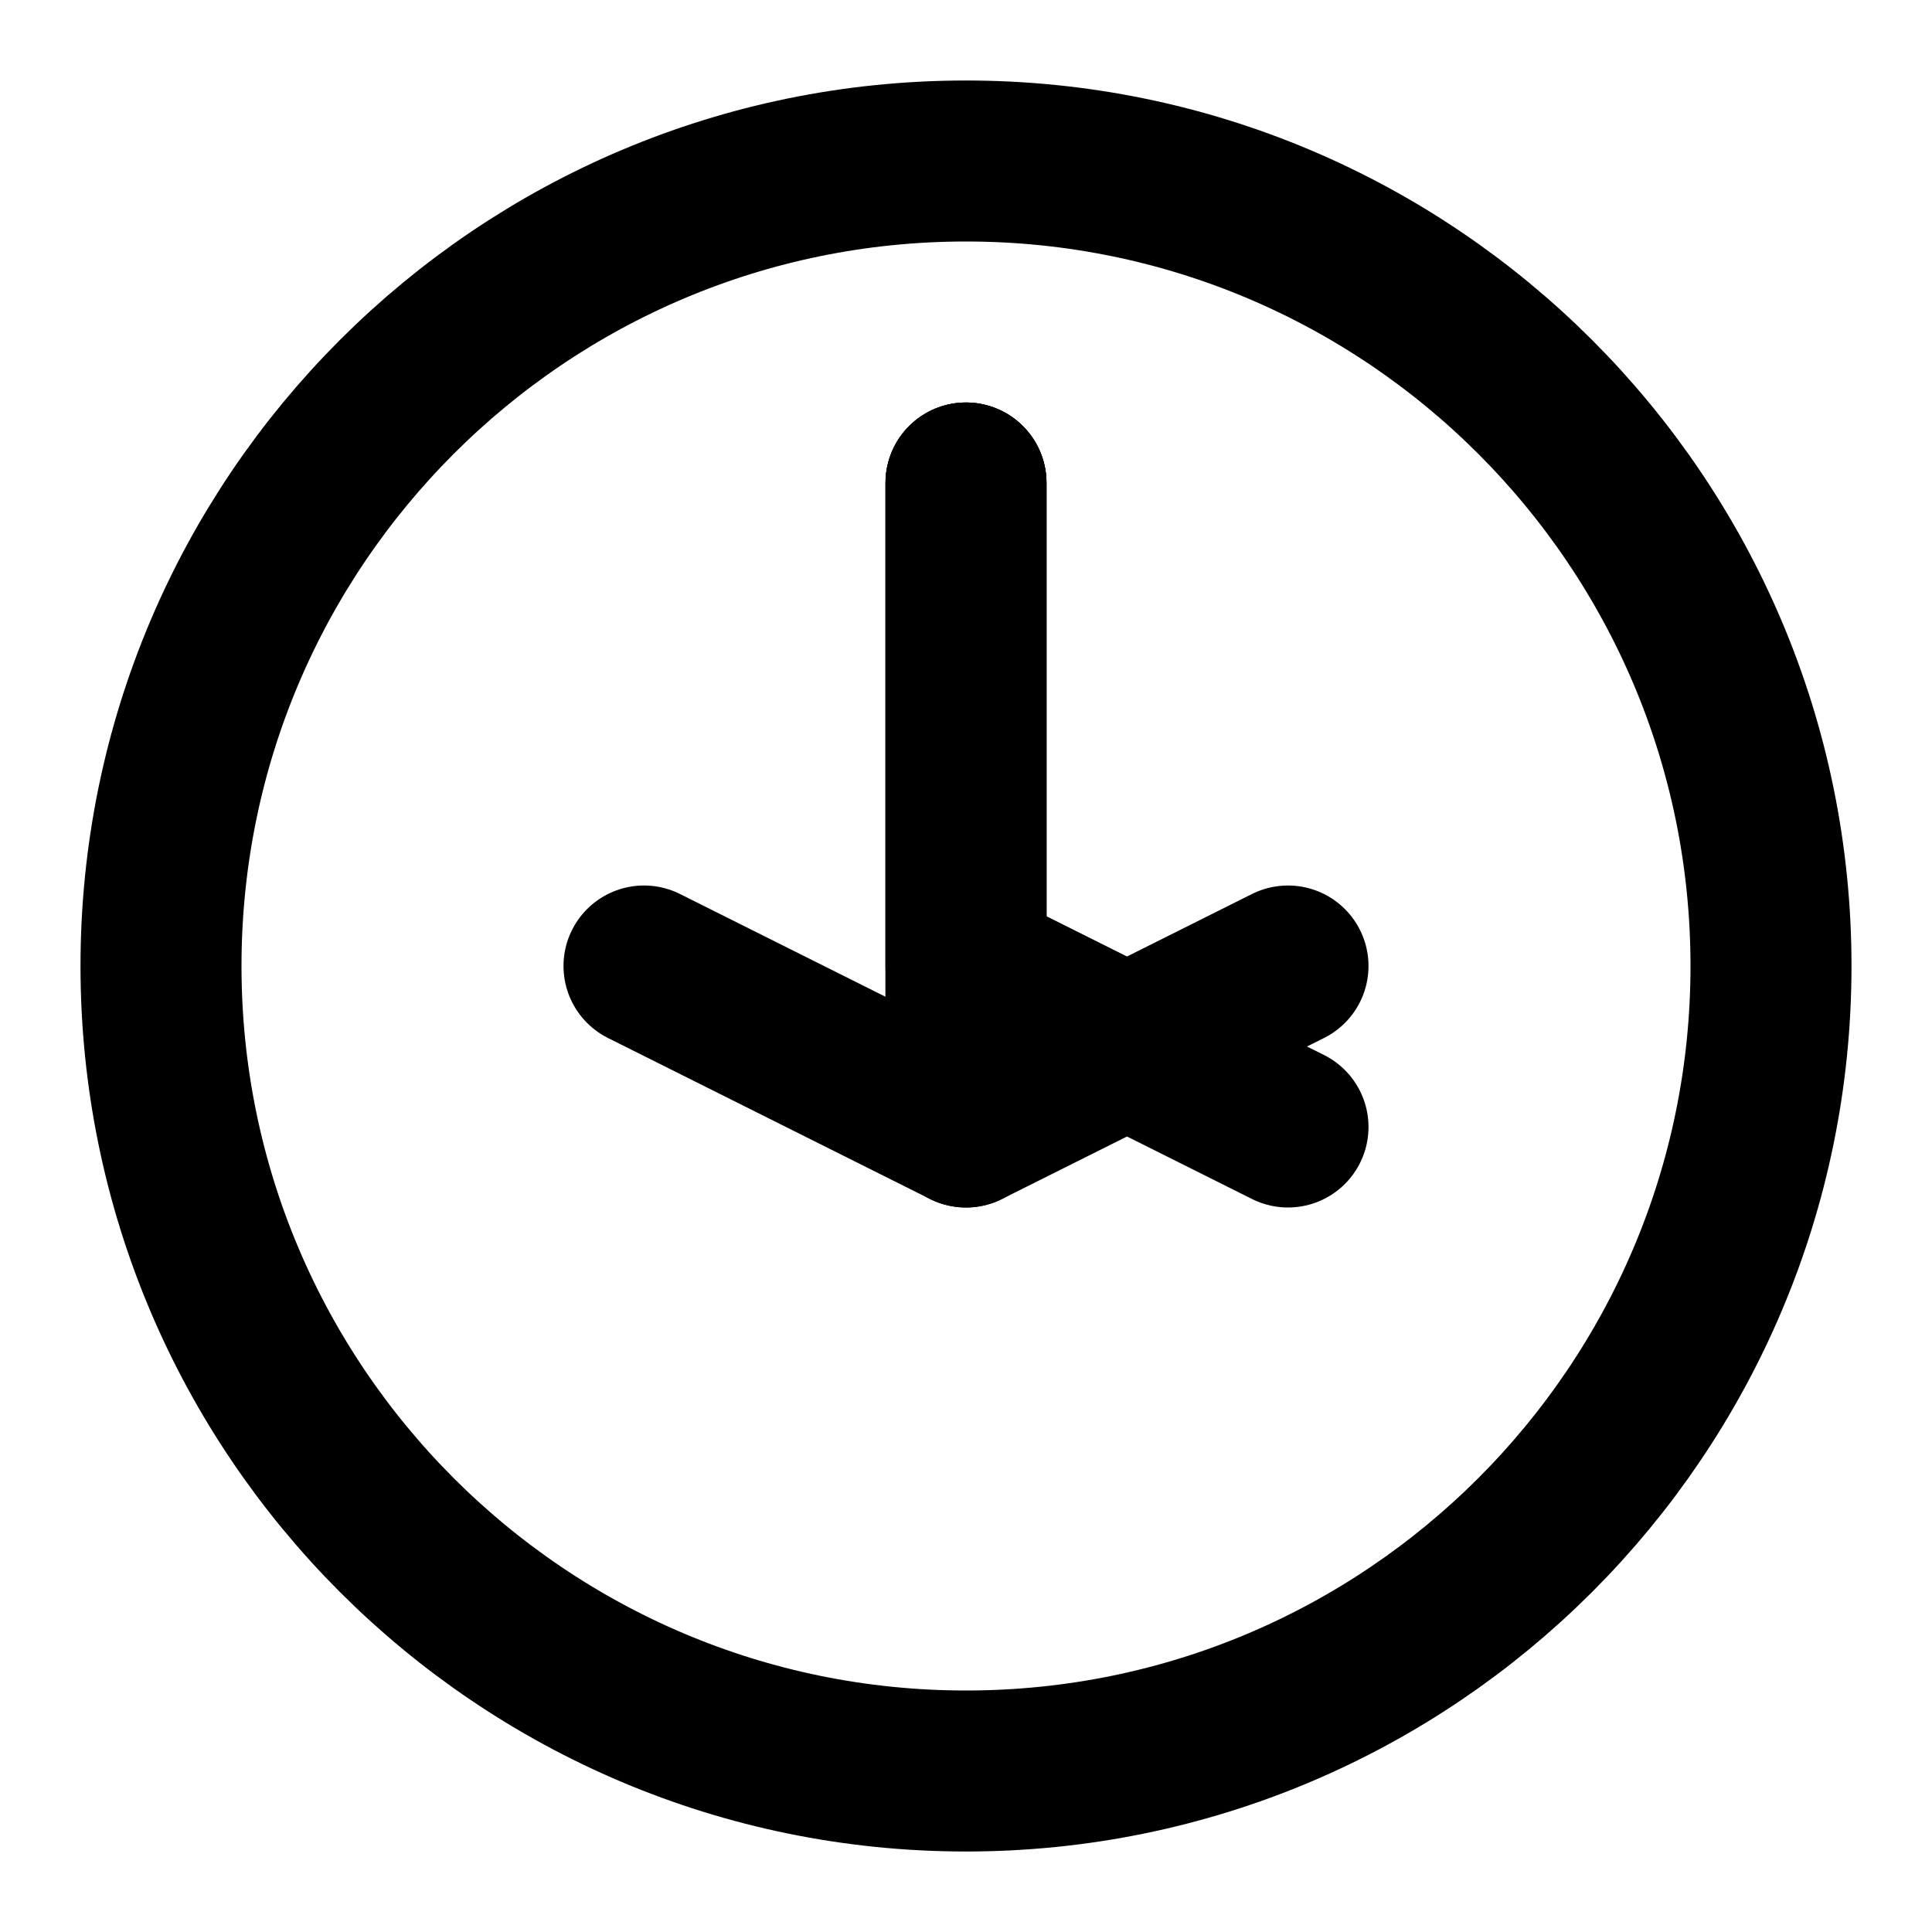
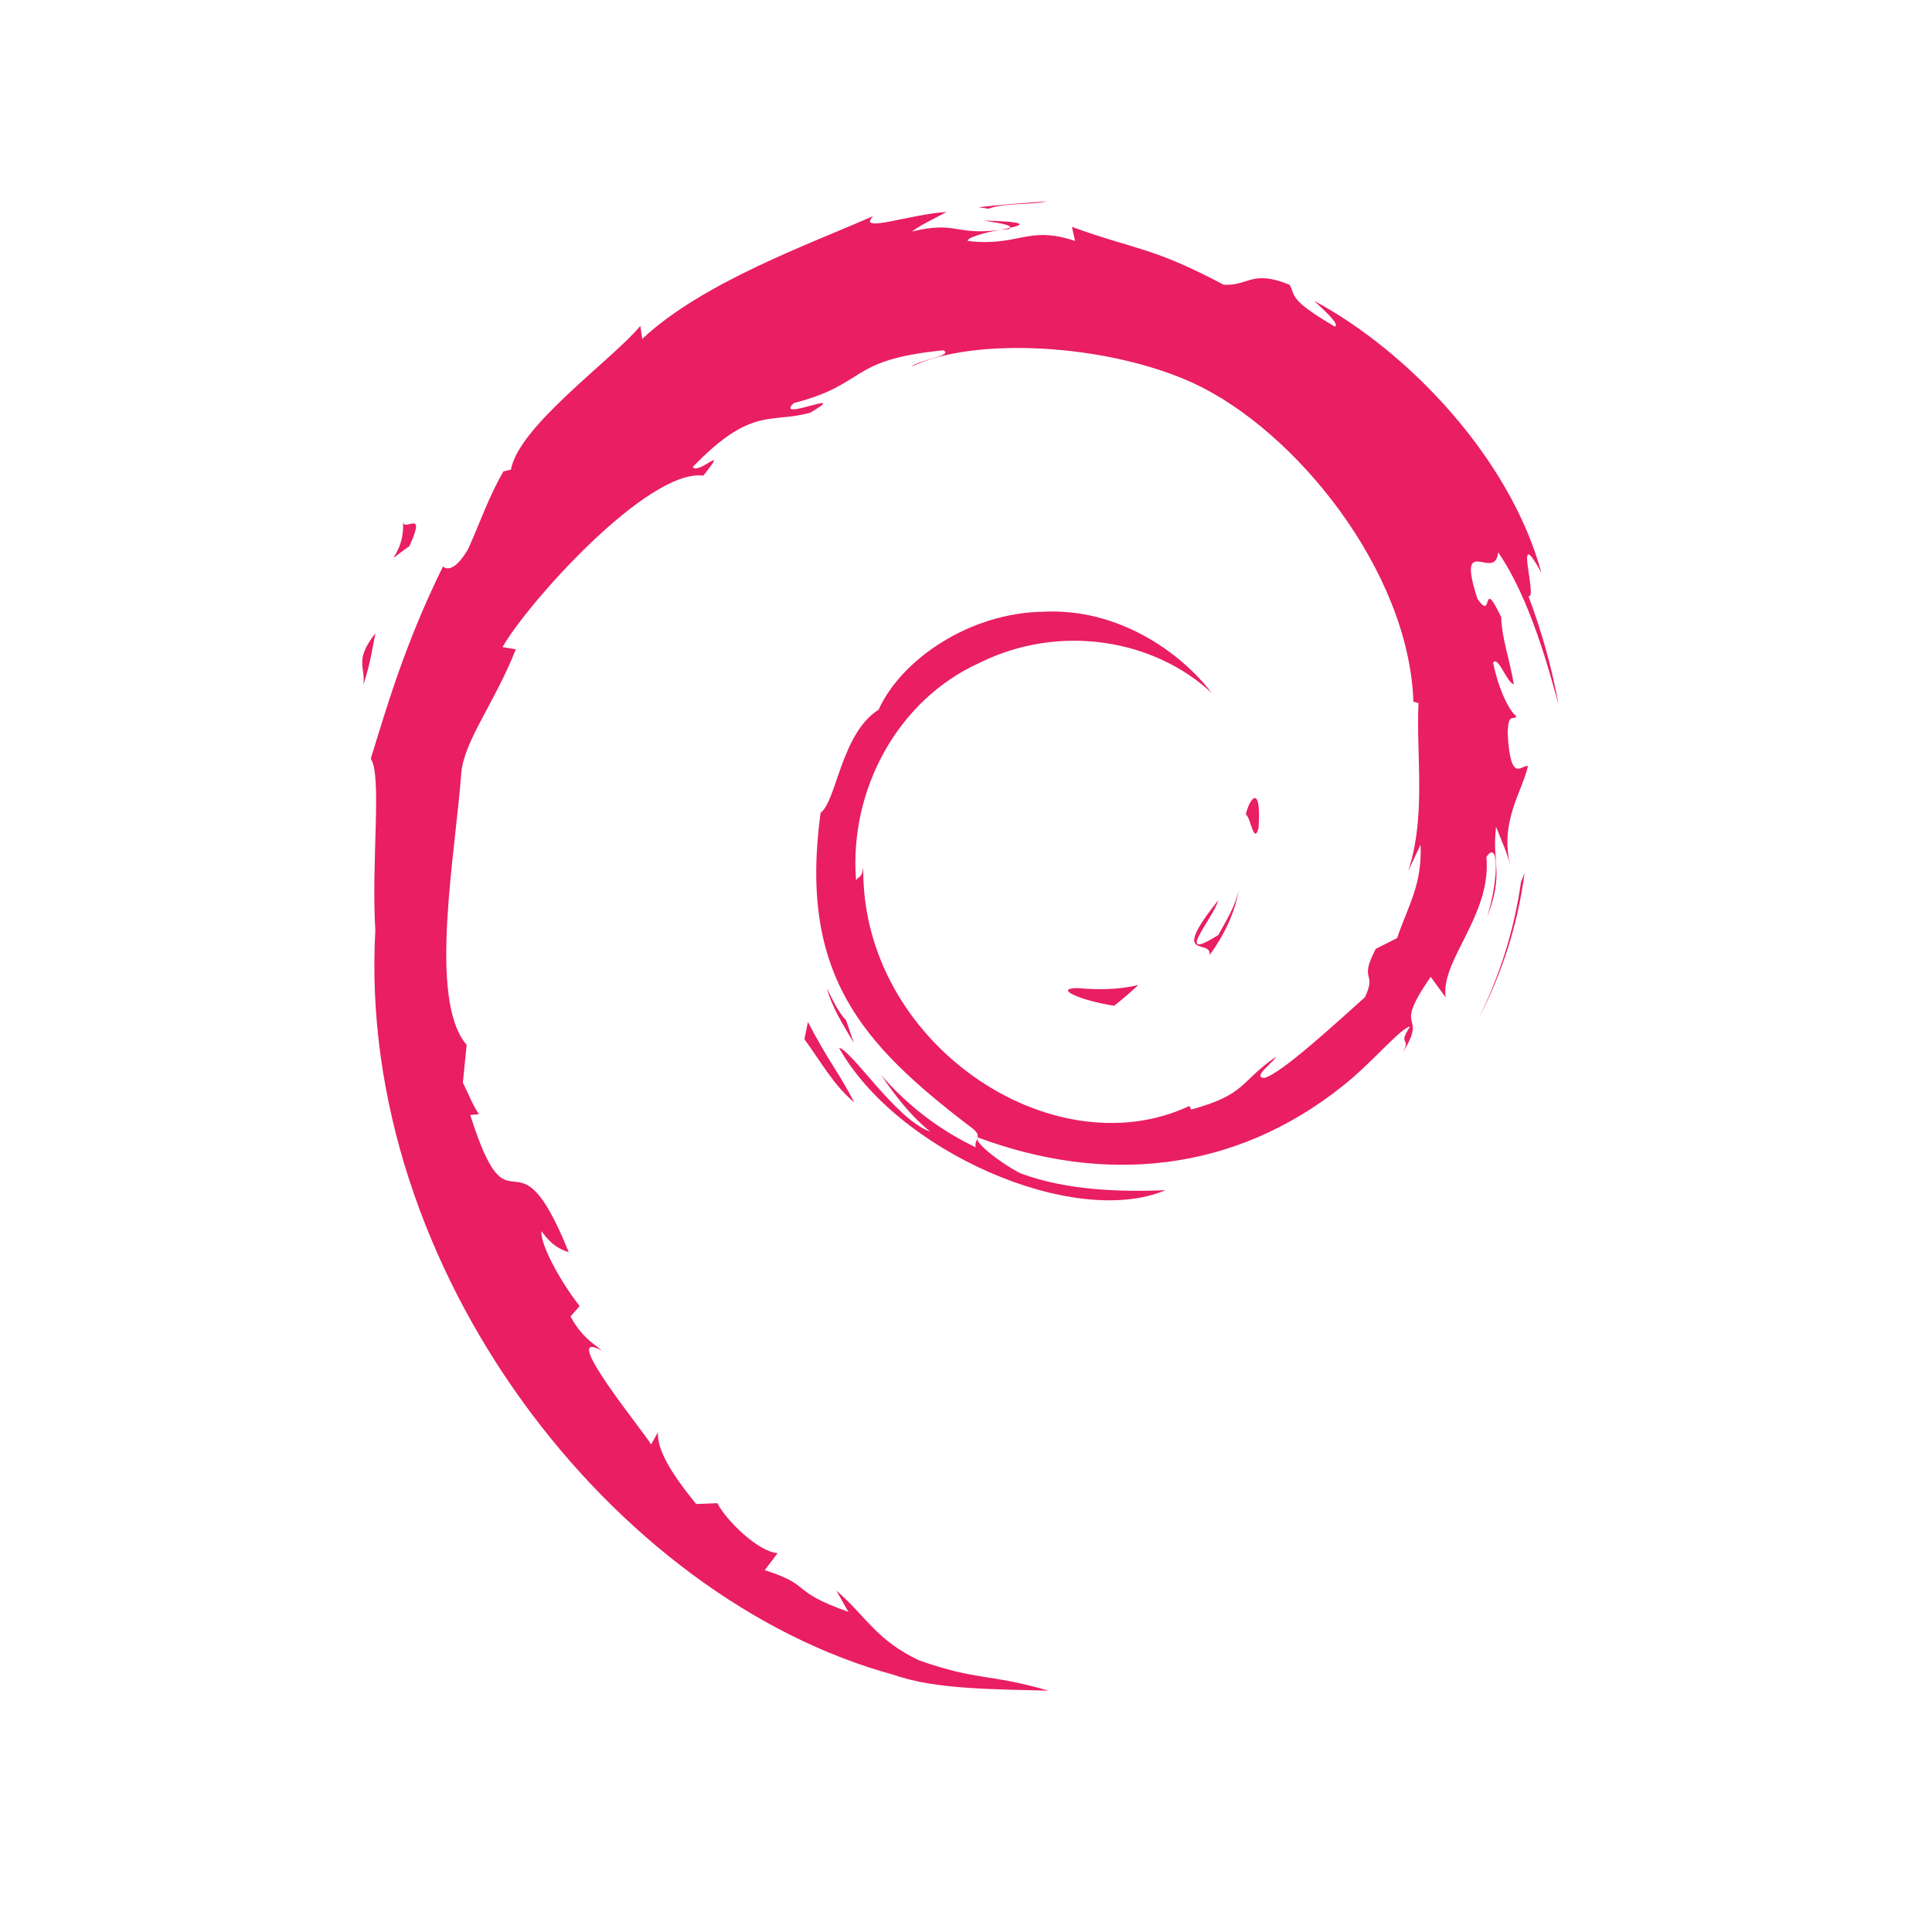
- <svg xmlns="http://www.w3.org/2000/svg" width="24" height="24" viewBox="0 0 24 24" fill="none" stroke="currentColor" stroke-width="2" stroke-linecap="round" stroke-linejoin="round">
-   <path d="M12 2C6.48 2 2 6.48 2 12s4.48 10 10 10 10-4.48 10-10S17.52 2 12 2z" />
-   <path d="M12 6v6l4 2" />
-   <path d="M16 12l-4 2V6" />
-   <path d="M8 12l4 2V6" />
+ <svg xmlns="http://www.w3.org/2000/svg" width="512" height="512" viewBox="0 0 48 48">
+   <path fill="#E91E63" d="M26.763 24.548c-.614.01.117.317.918.44a9.64 9.64 0 0 0 .6-.515c-.5.119-1.007.121-1.518.075m3.291-.821c.364-.5.631-1.055.723-1.624c-.082.405-.303.755-.51 1.128c-1.146.721-.108-.43 0-.865c-1.232 1.547-.169.927-.213 1.361m1.215-3.159c.073-1.105-.219-.756-.317-.336c.116.062.204.781.317.336m-6.83-15.09c.327.058.706.104.653.183c.357-.079.439-.151-.653-.183m.654.182l-.232.047l.215-.017l.017-.03m10.201 15.326c.038.991-.29 1.472-.585 2.322l-.529.266c-.435.841.041.535-.268 1.202c-.679.603-2.055 1.883-2.496 2.004c-.321-.009.218-.382.289-.526c-.906.62-.728.934-2.113 1.313l-.041-.09c-3.419 1.607-8.166-1.576-8.103-5.928c-.037.275-.104.209-.18.32c-.175-2.237 1.033-4.486 3.073-5.403c1.995-.987 4.335-.58 5.763.75c-.785-1.028-2.348-2.119-4.199-2.017c-1.814.029-3.51 1.182-4.077 2.434c-.929.585-1.038 2.256-1.441 2.563c-.545 4.003 1.024 5.733 3.68 7.768c.417.282.118.326.175.541a7.173 7.173 0 0 1-2.354-1.801c.353.517.733 1.017 1.223 1.41c-.831-.279-1.942-2.013-2.267-2.084c1.435 2.567 5.818 4.502 8.113 3.541c-1.062.04-2.412.021-3.604-.42c-.501-.257-1.183-.791-1.062-.893c3.133 1.171 6.369.887 9.078-1.286c.689-.537 1.443-1.449 1.662-1.464c-.327.493.057.239-.197.674c.688-1.109-.299-.449.711-1.913l.373.512c-.139-.917 1.143-2.033 1.012-3.489c.291-.445.326.478.015 1.502c.434-1.136.113-1.317.224-2.254c.121.315.279.648.359.981c-.281-1.097.289-1.848.433-2.485c-.142-.063-.435.485-.503-.812c.01-.562.156-.295.214-.435c-.111-.064-.4-.496-.577-1.323c.127-.193.342.506.516.533c-.112-.655-.304-1.159-.313-1.665c-.51-1.061-.181.143-.592-.458c-.543-1.687.449-.39.514-1.156c.82 1.188 1.289 3.029 1.504 3.792a15.505 15.505 0 0 0-.752-2.704c.249.108-.401-1.911.324-.575c-.772-2.848-3.314-5.511-5.65-6.76c.286.262.646.591.517.642c-1.163-.69-.959-.745-1.124-1.041c-.946-.383-1.01.034-1.636 0c-1.786-.943-2.129-.845-3.772-1.437l.078.349c-1.184-.394-1.379.146-2.657.002c-.078-.062.41-.219.811-.278c-1.143.15-1.09-.228-2.208.042c.277-.197.566-.322.861-.486c-.932.059-2.226.542-1.825.103c-1.521.676-4.22 1.63-5.735 3.051l-.047-.322c-.694.835-3.028 2.492-3.215 3.57l-.185.043c-.361.613-.595 1.305-.881 1.935c-.474.806-.692.311-.626.436c-.929 1.883-1.39 3.467-1.79 4.768c.284.424.007 2.558.113 4.264c-.467 8.429 5.916 16.609 12.891 18.5c1.023.365 2.542.354 3.836.39c-1.525-.438-1.722-.232-3.209-.749c-1.074-.506-1.308-1.082-2.066-1.74l.3.53c-1.49-.526-.867-.652-2.078-1.034l.321-.424c-.482-.032-1.279-.811-1.497-1.241l-.528.021c-.634-.783-.972-1.348-.948-1.785l-.17.305c-.194-.332-2.335-2.937-1.224-2.33c-.207-.188-.481-.307-.779-.85l.227-.258c-.535-.686-.983-1.568-.949-1.86c.284.384.482.454.679.522c-1.351-3.349-1.426-.187-2.448-3.409l.216-.019c-.166-.246-.265-.521-.399-.785l.094-.938c-.972-1.125-.272-4.781-.132-6.783c.097-.816.811-1.684 1.354-3.045l-.332-.055c.632-1.104 3.612-4.433 4.99-4.26c.669-.841-.132-.002-.263-.215c1.469-1.52 1.93-1.073 2.92-1.349c1.068-.633-.917.251-.41-.239c1.848-.473 1.31-1.073 3.718-1.311c.254.145-.59.223-.8.41c1.538-.753 4.87-.584 7.034.417c2.511 1.173 5.33 4.642 5.443 7.904l.126.035c-.063 1.298.198 2.798-.257 4.175l.309-.658m-15.222 4.403l-.086.431c.403.547.724 1.142 1.237 1.567c-.37-.723-.646-1.023-1.151-1.998m.951-.036c-.213-.237-.34-.518-.48-.802c.135.495.411.922.669 1.357l-.189-.555m16.854-3.665l-.088.226a11.004 11.004 0 0 1-1.068 3.412a10.73 10.73 0 0 0 1.156-3.638M24.56 5.185c.414-.154 1.019-.084 1.459-.185c-.573.048-1.144.079-1.706.151l.247.034m-14.553 7.738c.095.882-.667 1.229.167.644c.449-1.005-.174-.281-.167-.644m-.979 4.093c.191-.592.226-.943.3-1.285c-.531.679-.244.822-.3 1.285" />
</svg>
